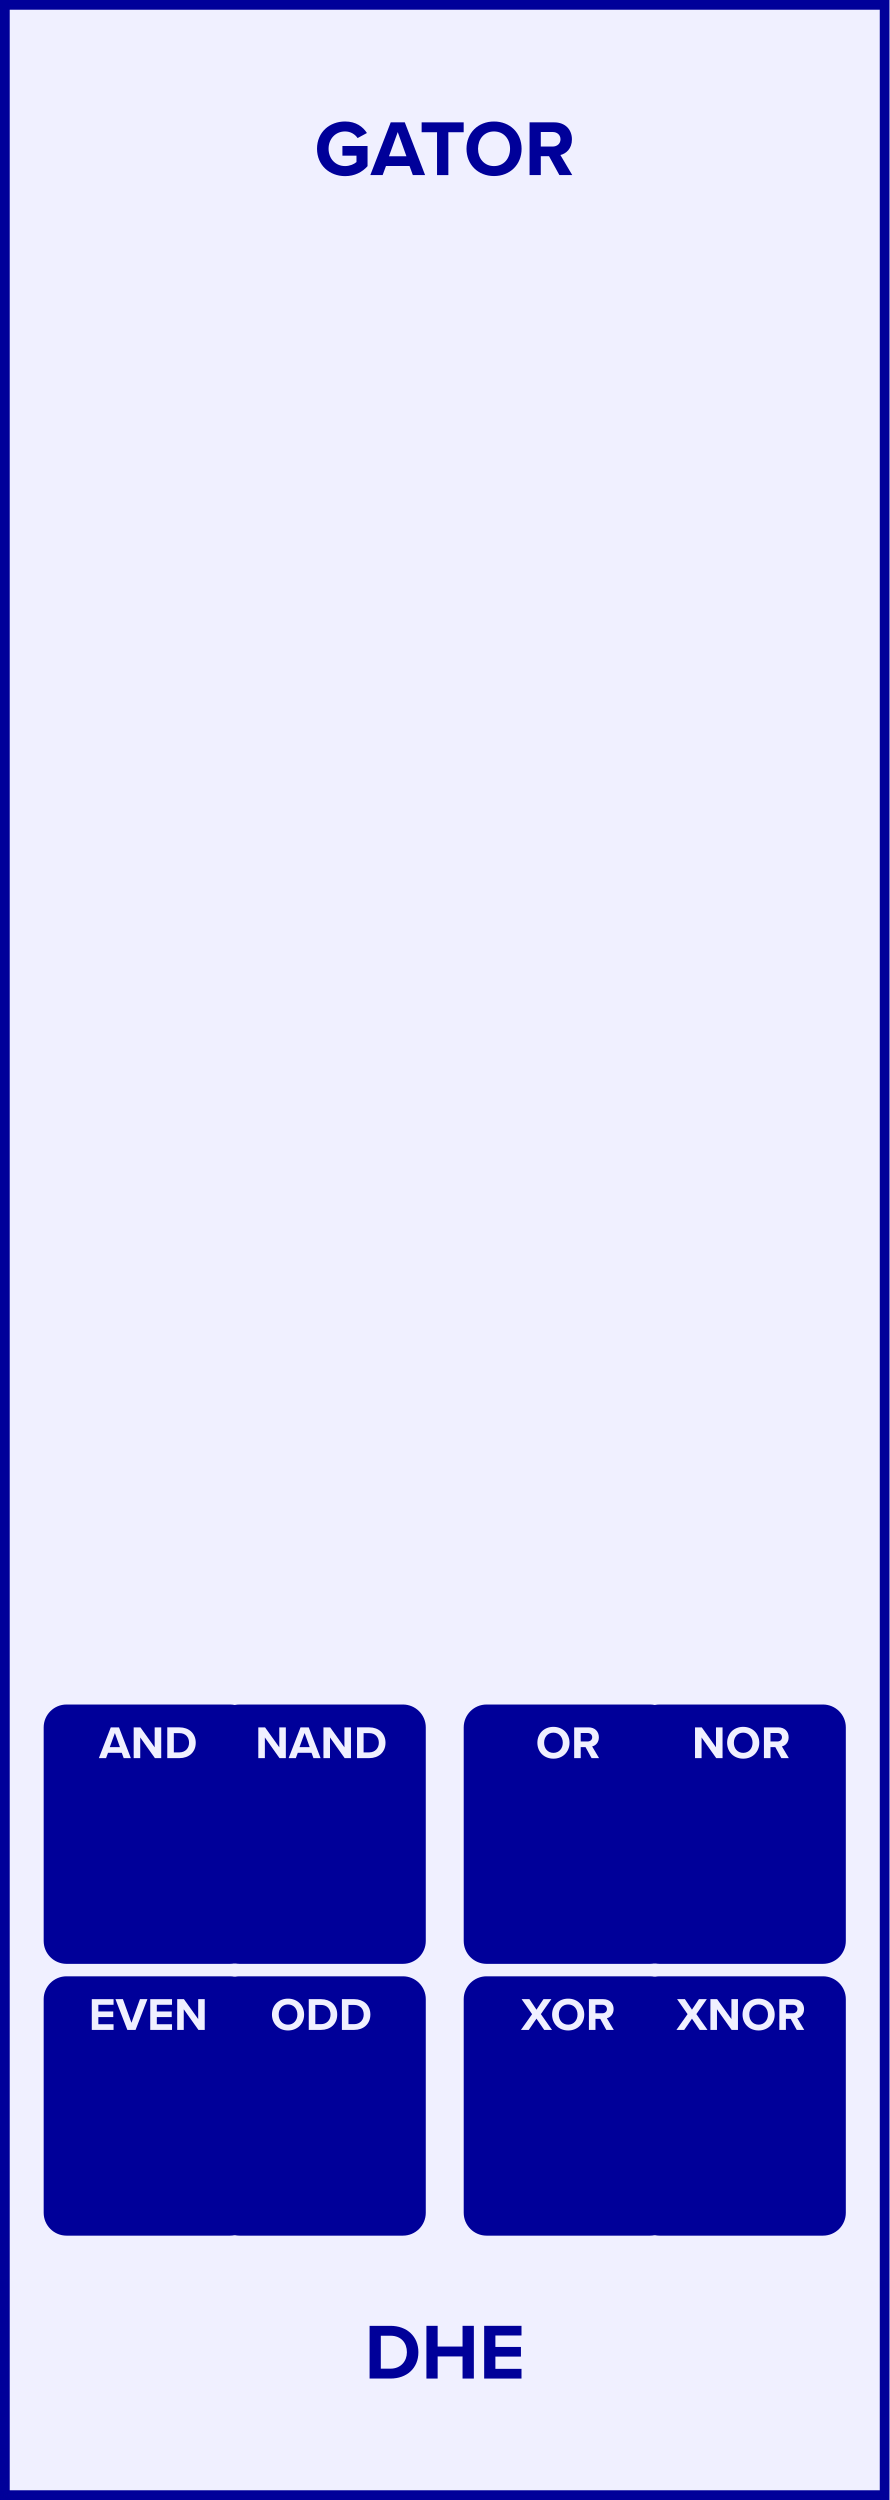
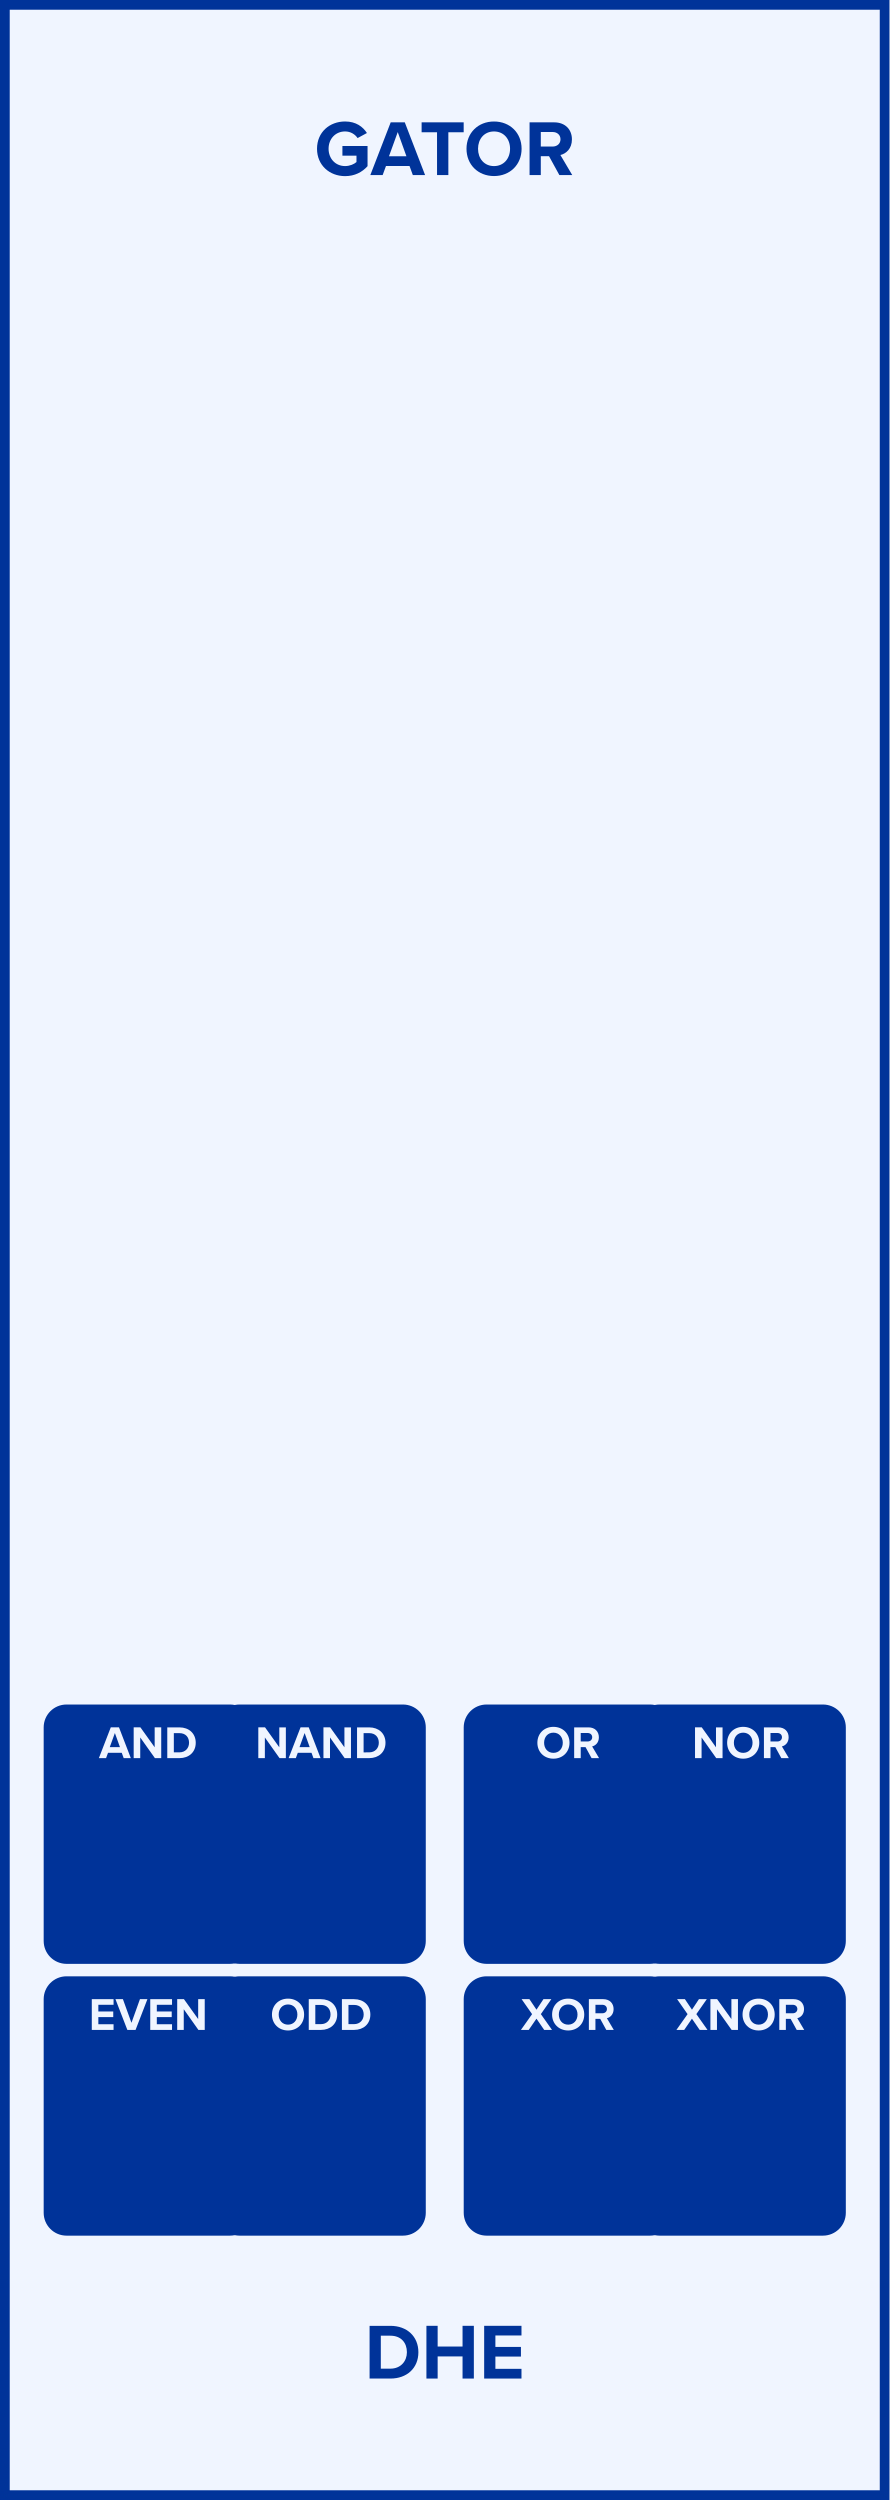
- <svg xmlns="http://www.w3.org/2000/svg" version="1.1" width="45.72mm" height="128.5mm" viewBox="0 0 45.72 128.5">
+ <svg xmlns="http://www.w3.org/2000/svg" version="1.1" viewBox="0 0 45.72 128.5" height="128.5mm" width="45.72mm">
  <defs />
  <g>
-     <rect x="0.25" y="0.25" width="45.22" height="128" fill="#f0f0ff" stroke="#000099" stroke-width="0.5" rx="0.000" ry="0.000" />
-     <g transform="translate(22.86,9)">
-       <g style="font-weight:bold;font-size:4.064px;font-family:'Proxima Nova';dominant-baseline:alphabetic;text-anchor:middle;fill:#000099">
-         <path d="m -6.565,-1.353 c 0,0.853 0.65,1.406 1.443,1.406 0.492,0 0.878,-0.203 1.154,-0.512 V -1.496 h -1.292 v 0.496 h 0.723 v 0.329 c -0.118,0.106 -0.337,0.207 -0.585,0.207 -0.492,0 -0.849,-0.378 -0.849,-0.89 0,-0.512 0.358,-0.89 0.849,-0.89 0.284,0 0.516,0.15 0.642,0.341 l 0.48,-0.26 c -0.207,-0.321 -0.561,-0.593 -1.122,-0.593 -0.792,0 -1.443,0.545 -1.443,1.402 z" style="font-weight:bold;font-size:4.064px;font-family:'Proxima Nova';dominant-baseline:alphabetic;text-anchor:middle;fill:#000099" />
-         <path d="m -1.64,0 h 0.63 l -1.044,-2.711 h -0.723 L -3.826,0 h 0.634 l 0.171,-0.467 h 1.211 z m -0.776,-2.211 0.447,1.244 h -0.898 z" style="font-weight:bold;font-size:4.064px;font-family:'Proxima Nova';dominant-baseline:alphabetic;text-anchor:middle;fill:#000099" />
-         <path d="m -0.396,0 h 0.581 v -2.203 h 0.788 v -0.508 H -1.188 v 0.508 h 0.792 z" style="font-weight:bold;font-size:4.064px;font-family:'Proxima Nova';dominant-baseline:alphabetic;text-anchor:middle;fill:#000099" />
-         <path d="m 1.118,-1.353 c 0,0.817 0.597,1.402 1.414,1.402 0.821,0 1.418,-0.585 1.418,-1.402 0,-0.817 -0.597,-1.402 -1.418,-1.402 -0.817,0 -1.414,0.585 -1.414,1.402 z m 2.239,0 c 0,0.504 -0.325,0.89 -0.825,0.89 -0.5,0 -0.821,-0.386 -0.821,-0.89 0,-0.508 0.321,-0.89 0.821,-0.89 0.5,0 0.825,0.382 0.825,0.89 z" style="font-weight:bold;font-size:4.064px;font-family:'Proxima Nova';dominant-baseline:alphabetic;text-anchor:middle;fill:#000099" />
-         <path d="m 5.892,0 h 0.662 l -0.61,-1.032 c 0.293,-0.069 0.593,-0.325 0.593,-0.805 0,-0.504 -0.345,-0.874 -0.91,-0.874 H 4.36 V 0 h 0.577 v -0.971 h 0.423 z m 0.057,-1.841 c 0,0.228 -0.175,0.374 -0.406,0.374 H 4.937 v -0.748 h 0.606 c 0.232,0 0.406,0.146 0.406,0.374 z" style="font-weight:bold;font-size:4.064px;font-family:'Proxima Nova';dominant-baseline:alphabetic;text-anchor:middle;fill:#000099" />
-       </g>
+     <rect x="0.25" y="0.25" width="45.22" height="128" fill="#f0f5ff" stroke="#003399" stroke-width="0.5" />
+     <g style="font-weight:bold;font-size:4.064px;font-family:'Proxima Nova';dominant-baseline:alphabetic;text-anchor:middle;fill:#003399">
+       <path d="m 16.295,7.647 c 0,0.853 0.65,1.406 1.443,1.406 0.492,0 0.878,-0.203 1.154,-0.512 v -1.036 h -1.292 v 0.496 h 0.723 V 8.329 c -0.118,0.106 -0.337,0.207 -0.585,0.207 -0.492,0 -0.849,-0.378 -0.849,-0.89 0,-0.512 0.358,-0.89 0.849,-0.89 0.284,0 0.516,0.15 0.642,0.341 l 0.48,-0.26 c -0.207,-0.321 -0.561,-0.593 -1.122,-0.593 -0.792,0 -1.443,0.545 -1.443,1.402 z" style="font-weight:bold;font-size:4.064px;font-family:'Proxima Nova';dominant-baseline:alphabetic;text-anchor:middle;fill:#003399" />
+       <path d="m 21.22,9 h 0.63 L 20.806,6.289 H 20.082 L 19.034,9 h 0.634 l 0.171,-0.467 h 1.211 z m -0.776,-2.211 0.447,1.244 h -0.898 z" style="font-weight:bold;font-size:4.064px;font-family:'Proxima Nova';dominant-baseline:alphabetic;text-anchor:middle;fill:#003399" />
+       <path d="m 22.464,9 h 0.581 V 6.797 h 0.788 v -0.508 h -2.162 v 0.508 h 0.792 z" style="font-weight:bold;font-size:4.064px;font-family:'Proxima Nova';dominant-baseline:alphabetic;text-anchor:middle;fill:#003399" />
+       <path d="m 23.978,7.647 c 0,0.817 0.597,1.402 1.414,1.402 0.821,0 1.418,-0.585 1.418,-1.402 0,-0.817 -0.597,-1.402 -1.418,-1.402 -0.817,0 -1.414,0.585 -1.414,1.402 z m 2.239,0 c 0,0.504 -0.325,0.89 -0.825,0.89 -0.5,0 -0.821,-0.386 -0.821,-0.89 0,-0.508 0.321,-0.89 0.821,-0.89 0.5,0 0.825,0.382 0.825,0.89 z" style="font-weight:bold;font-size:4.064px;font-family:'Proxima Nova';dominant-baseline:alphabetic;text-anchor:middle;fill:#003399" />
+       <path d="m 28.752,9 h 0.662 l -0.61,-1.032 c 0.293,-0.069 0.593,-0.325 0.593,-0.805 0,-0.504 -0.345,-0.874 -0.91,-0.874 H 27.22 V 9 h 0.577 V 8.029 h 0.423 z m 0.057,-1.841 c 0,0.228 -0.175,0.374 -0.406,0.374 h -0.606 V 6.785 h 0.606 c 0.232,0 0.406,0.146 0.406,0.374 z" style="font-weight:bold;font-size:4.064px;font-family:'Proxima Nova';dominant-baseline:alphabetic;text-anchor:middle;fill:#003399" />
    </g>
-     <g transform="translate(22.86,119.5)">
-       <g style="font-weight:bold;font-size:4.064px;font-family:'Proxima Nova';dominant-baseline:hanging;text-anchor:middle;fill:#000099">
-         <path d="m -3.863,2.758 h 1.069 c 0.849,0 1.439,-0.536 1.439,-1.353 0,-0.817 -0.589,-1.357 -1.439,-1.357 H -3.863 Z M -3.286,2.25 V 0.556 h 0.492 c 0.557,0 0.849,0.37 0.849,0.849 0,0.459 -0.313,0.845 -0.849,0.845 z" style="font-weight:bold;font-size:4.064px;font-family:'Proxima Nova';dominant-baseline:hanging;text-anchor:middle;fill:#000099" />
-         <path d="M 0.915,2.758 H 1.496 V 0.048 H 0.915 V 1.113 H -0.365 V 0.048 H -0.942 V 2.758 h 0.577 V 1.621 h 1.28 z" style="font-weight:bold;font-size:4.064px;font-family:'Proxima Nova';dominant-baseline:hanging;text-anchor:middle;fill:#000099" />
-         <path d="M 2.026,2.758 H 3.945 V 2.259 H 2.603 V 1.629 H 3.916 V 1.133 H 2.603 V 0.544 H 3.945 V 0.048 H 2.026 Z" style="font-weight:bold;font-size:4.064px;font-family:'Proxima Nova';dominant-baseline:hanging;text-anchor:middle;fill:#000099" />
-       </g>
+     <g style="font-weight:bold;font-size:4.064px;font-family:'Proxima Nova';dominant-baseline:hanging;text-anchor:middle;fill:#003399">
+       <path d="m 18.997,122.258 h 1.069 c 0.849,0 1.439,-0.536 1.439,-1.353 0,-0.817 -0.589,-1.357 -1.439,-1.357 h -1.069 z m 0.577,-0.508 v -1.695 h 0.492 c 0.557,0 0.849,0.37 0.849,0.849 0,0.459 -0.313,0.845 -0.849,0.845 z" style="font-weight:bold;font-size:4.064px;font-family:'Proxima Nova';dominant-baseline:hanging;text-anchor:middle;fill:#003399" />
+       <path d="m 23.775,122.258 h 0.581 v -2.711 h -0.581 v 1.065 h -1.28 v -1.065 h -0.577 v 2.711 h 0.577 v -1.138 h 1.28 z" style="font-weight:bold;font-size:4.064px;font-family:'Proxima Nova';dominant-baseline:hanging;text-anchor:middle;fill:#003399" />
+       <path d="m 24.886,122.258 h 1.918 v -0.5 h -1.341 v -0.63 h 1.313 v -0.496 h -1.313 v -0.589 h 1.341 v -0.496 h -1.918 z" style="font-weight:bold;font-size:4.064px;font-family:'Proxima Nova';dominant-baseline:hanging;text-anchor:middle;fill:#003399" />
    </g>
-     <g transform="translate(7.62,12.58)">
-       <g style="font-weight:bold;font-size:2.371px;font-family:'Proxima Nova';dominant-baseline:alphabetic;text-anchor:middle;fill:#000099" />
+     <rect x="2.42" y="87.787" width="10.4" height="12.98" rx="1" ry="1" fill="#003399" stroke="#003399" stroke-width="0.35" />
+     <g style="font-weight:bold;font-size:2.371px;font-family:'Proxima Nova';dominant-baseline:alphabetic;text-anchor:middle;fill:#f0f5ff">
+       <path d="M 6.358,90.368 H 6.725 L 6.116,88.786 H 5.694 L 5.082,90.368 h 0.37 l 0.1,-0.273 H 6.258 Z M 5.905,89.078 6.166,89.803 H 5.642 Z" style="font-weight:bold;font-size:2.371px;font-family:'Proxima Nova';dominant-baseline:alphabetic;text-anchor:middle;fill:#f0f5ff" />
+       <path d="M 7.962,90.368 H 8.287 V 88.786 H 7.95 v 1.024 L 7.217,88.786 H 6.871 V 90.368 h 0.337 v -1.062 z" style="font-weight:bold;font-size:2.371px;font-family:'Proxima Nova';dominant-baseline:alphabetic;text-anchor:middle;fill:#f0f5ff" />
+       <path d="M 8.598,90.368 H 9.222 c 0.495,0 0.839,-0.313 0.839,-0.789 0,-0.477 -0.344,-0.792 -0.839,-0.792 H 8.598 Z M 8.935,90.071 V 89.083 H 9.222 c 0.325,0 0.495,0.216 0.495,0.495 0,0.268 -0.183,0.493 -0.495,0.493 z" style="font-weight:bold;font-size:2.371px;font-family:'Proxima Nova';dominant-baseline:alphabetic;text-anchor:middle;fill:#f0f5ff" />
    </g>
-     <g transform="translate(38.1,12.58)">
-       <g style="font-weight:bold;font-size:2.371px;font-family:'Proxima Nova';dominant-baseline:alphabetic;text-anchor:middle;fill:#000099" />
+     <rect x="11.31" y="87.787" width="10.4" height="12.98" rx="1" ry="1" fill="#003399" stroke="#003399" stroke-width="0.35" />
+     <g style="font-weight:bold;font-size:2.371px;font-family:'Proxima Nova';dominant-baseline:alphabetic;text-anchor:middle;fill:#f0f5ff">
+       <path d="m 14.368,90.368 h 0.325 v -1.581 h -0.337 v 1.024 L 13.623,88.786 H 13.277 V 90.368 h 0.337 v -1.062 z" style="font-weight:bold;font-size:2.371px;font-family:'Proxima Nova';dominant-baseline:alphabetic;text-anchor:middle;fill:#f0f5ff" />
+       <path d="m 16.111,90.368 h 0.367 L 15.87,88.786 H 15.448 L 14.836,90.368 h 0.37 l 0.1,-0.273 h 0.706 z m -0.453,-1.29 0.261,0.725 h -0.524 z" style="font-weight:bold;font-size:2.371px;font-family:'Proxima Nova';dominant-baseline:alphabetic;text-anchor:middle;fill:#f0f5ff" />
+       <path d="m 17.715,90.368 h 0.325 v -1.581 h -0.337 v 1.024 L 16.971,88.786 H 16.625 V 90.368 h 0.337 v -1.062 z" style="font-weight:bold;font-size:2.371px;font-family:'Proxima Nova';dominant-baseline:alphabetic;text-anchor:middle;fill:#f0f5ff" />
+       <path d="m 18.352,90.368 h 0.623 c 0.495,0 0.839,-0.313 0.839,-0.789 0,-0.477 -0.344,-0.792 -0.839,-0.792 H 18.352 Z m 0.337,-0.296 v -0.989 h 0.287 c 0.325,0 0.495,0.216 0.495,0.495 0,0.268 -0.183,0.493 -0.495,0.493 z" style="font-weight:bold;font-size:2.371px;font-family:'Proxima Nova';dominant-baseline:alphabetic;text-anchor:middle;fill:#f0f5ff" />
    </g>
-     <g transform="translate(7.62,21.47)">
-       <g style="font-weight:bold;font-size:2.371px;font-family:'Proxima Nova';dominant-baseline:alphabetic;text-anchor:middle;fill:#000099" />
+     <rect x="24.01" y="87.787" width="10.4" height="12.98" rx="1" ry="1" fill="#003399" stroke="#003399" stroke-width="0.35" />
+     <g style="font-weight:bold;font-size:2.371px;font-family:'Proxima Nova';dominant-baseline:alphabetic;text-anchor:middle;fill:#f0f5ff">
+       <path d="m 27.621,89.578 c 0,0.477 0.348,0.818 0.825,0.818 0.479,0 0.827,-0.341 0.827,-0.818 0,-0.477 -0.348,-0.818 -0.827,-0.818 -0.477,0 -0.825,0.341 -0.825,0.818 z m 1.306,0 c 0,0.294 -0.19,0.519 -0.481,0.519 -0.292,0 -0.479,-0.225 -0.479,-0.519 0,-0.296 0.187,-0.519 0.479,-0.519 0.292,0 0.481,0.223 0.481,0.519 z" style="font-weight:bold;font-size:2.371px;font-family:'Proxima Nova';dominant-baseline:alphabetic;text-anchor:middle;fill:#f0f5ff" />
+       <path d="m 30.406,90.368 h 0.386 l -0.356,-0.602 c 0.171,-0.04 0.346,-0.19 0.346,-0.469 0,-0.294 -0.202,-0.51 -0.531,-0.51 H 29.512 V 90.368 h 0.337 v -0.567 h 0.247 z m 0.033,-1.074 c 0,0.133 -0.102,0.218 -0.237,0.218 h -0.353 v -0.436 h 0.353 c 0.135,0 0.237,0.085 0.237,0.218 z" style="font-weight:bold;font-size:2.371px;font-family:'Proxima Nova';dominant-baseline:alphabetic;text-anchor:middle;fill:#f0f5ff" />
    </g>
-     <g transform="translate(38.1,21.47)">
-       <g style="font-weight:bold;font-size:2.371px;font-family:'Proxima Nova';dominant-baseline:alphabetic;text-anchor:middle;fill:#000099" />
+     <rect x="32.9" y="87.787" width="10.4" height="12.98" rx="1" ry="1" fill="#003399" stroke="#003399" stroke-width="0.35" />
+     <g style="font-weight:bold;font-size:2.371px;font-family:'Proxima Nova';dominant-baseline:alphabetic;text-anchor:middle;fill:#f0f5ff">
+       <path d="m 36.814,90.368 h 0.325 v -1.581 h -0.337 v 1.024 L 36.07,88.786 H 35.724 V 90.368 h 0.337 v -1.062 z" style="font-weight:bold;font-size:2.371px;font-family:'Proxima Nova';dominant-baseline:alphabetic;text-anchor:middle;fill:#f0f5ff" />
+       <path d="m 37.375,89.578 c 0,0.477 0.348,0.818 0.825,0.818 0.479,0 0.827,-0.341 0.827,-0.818 0,-0.477 -0.348,-0.818 -0.827,-0.818 -0.477,0 -0.825,0.341 -0.825,0.818 z m 1.306,0 c 0,0.294 -0.19,0.519 -0.481,0.519 -0.292,0 -0.479,-0.225 -0.479,-0.519 0,-0.296 0.187,-0.519 0.479,-0.519 0.292,0 0.481,0.223 0.481,0.519 z" style="font-weight:bold;font-size:2.371px;font-family:'Proxima Nova';dominant-baseline:alphabetic;text-anchor:middle;fill:#f0f5ff" />
+       <path d="m 40.16,90.368 h 0.386 l -0.356,-0.602 c 0.171,-0.04 0.346,-0.19 0.346,-0.469 0,-0.294 -0.202,-0.51 -0.531,-0.51 H 39.266 V 90.368 h 0.337 v -0.567 h 0.247 z m 0.033,-1.074 c 0,0.133 -0.102,0.218 -0.237,0.218 h -0.353 v -0.436 h 0.353 c 0.135,0 0.237,0.085 0.237,0.218 z" style="font-weight:bold;font-size:2.371px;font-family:'Proxima Nova';dominant-baseline:alphabetic;text-anchor:middle;fill:#f0f5ff" />
    </g>
-     <g transform="translate(7.62,30.36)">
-       <g style="font-weight:bold;font-size:2.371px;font-family:'Proxima Nova';dominant-baseline:alphabetic;text-anchor:middle;fill:#000099" />
+     <rect x="2.42" y="101.757" width="10.4" height="12.98" rx="1" ry="1" fill="#003399" stroke="#003399" stroke-width="0.35" />
+     <g style="font-weight:bold;font-size:2.371px;font-family:'Proxima Nova';dominant-baseline:alphabetic;text-anchor:middle;fill:#f0f5ff">
+       <path d="m 4.718,104.338 h 1.119 v -0.292 h -0.782 v -0.367 h 0.766 v -0.289 H 5.055 v -0.344 h 0.782 v -0.289 H 4.718 Z" style="font-weight:bold;font-size:2.371px;font-family:'Proxima Nova';dominant-baseline:alphabetic;text-anchor:middle;fill:#f0f5ff" />
+       <path d="m 6.546,104.338 h 0.422 l 0.609,-1.581 h -0.384 l -0.436,1.216 -0.439,-1.216 h -0.384 z" style="font-weight:bold;font-size:2.371px;font-family:'Proxima Nova';dominant-baseline:alphabetic;text-anchor:middle;fill:#f0f5ff" />
+       <path d="m 7.723,104.338 h 1.119 v -0.292 H 8.06 v -0.367 h 0.766 v -0.289 H 8.06 v -0.344 h 0.782 v -0.289 H 7.723 Z" style="font-weight:bold;font-size:2.371px;font-family:'Proxima Nova';dominant-baseline:alphabetic;text-anchor:middle;fill:#f0f5ff" />
+       <path d="m 10.198,104.338 h 0.325 v -1.581 h -0.337 v 1.024 L 9.454,102.756 H 9.108 v 1.581 h 0.337 v -1.062 z" style="font-weight:bold;font-size:2.371px;font-family:'Proxima Nova';dominant-baseline:alphabetic;text-anchor:middle;fill:#f0f5ff" />
    </g>
-     <g transform="translate(38.1,30.36)">
-       <g style="font-weight:bold;font-size:2.371px;font-family:'Proxima Nova';dominant-baseline:alphabetic;text-anchor:middle;fill:#000099" />
+     <rect x="11.31" y="101.757" width="10.4" height="12.98" rx="1" ry="1" fill="#003399" stroke="#003399" stroke-width="0.35" />
+     <g style="font-weight:bold;font-size:2.371px;font-family:'Proxima Nova';dominant-baseline:alphabetic;text-anchor:middle;fill:#f0f5ff">
+       <path d="m 13.979,103.548 c 0,0.476 0.348,0.818 0.825,0.818 0.479,0 0.827,-0.341 0.827,-0.818 0,-0.476 -0.348,-0.818 -0.827,-0.818 -0.477,0 -0.825,0.341 -0.825,0.818 z m 1.306,0 c 0,0.294 -0.19,0.519 -0.481,0.519 -0.292,0 -0.479,-0.225 -0.479,-0.519 0,-0.296 0.187,-0.519 0.479,-0.519 0.292,0 0.481,0.223 0.481,0.519 z" style="font-weight:bold;font-size:2.371px;font-family:'Proxima Nova';dominant-baseline:alphabetic;text-anchor:middle;fill:#f0f5ff" />
+       <path d="m 15.87,104.338 h 0.623 c 0.495,0 0.839,-0.313 0.839,-0.789 0,-0.476 -0.344,-0.792 -0.839,-0.792 h -0.623 z m 0.337,-0.296 v -0.989 h 0.287 c 0.325,0 0.495,0.216 0.495,0.495 0,0.268 -0.183,0.493 -0.495,0.493 z" style="font-weight:bold;font-size:2.371px;font-family:'Proxima Nova';dominant-baseline:alphabetic;text-anchor:middle;fill:#f0f5ff" />
+       <path d="m 17.574,104.338 h 0.623 c 0.495,0 0.839,-0.313 0.839,-0.789 0,-0.476 -0.344,-0.792 -0.839,-0.792 h -0.623 z m 0.337,-0.296 v -0.989 h 0.287 c 0.325,0 0.495,0.216 0.495,0.495 0,0.268 -0.183,0.493 -0.495,0.493 z" style="font-weight:bold;font-size:2.371px;font-family:'Proxima Nova';dominant-baseline:alphabetic;text-anchor:middle;fill:#f0f5ff" />
    </g>
-     <g transform="translate(7.62,39.25)">
-       <g style="font-weight:bold;font-size:2.371px;font-family:'Proxima Nova';dominant-baseline:alphabetic;text-anchor:middle;fill:#000099" />
+     <rect x="24.01" y="101.757" width="10.4" height="12.98" rx="1" ry="1" fill="#003399" stroke="#003399" stroke-width="0.35" />
+     <g style="font-weight:bold;font-size:2.371px;font-family:'Proxima Nova';dominant-baseline:alphabetic;text-anchor:middle;fill:#f0f5ff">
+       <path d="m 27.971,104.338 h 0.403 l -0.574,-0.813 0.538,-0.768 h -0.405 l -0.358,0.541 -0.363,-0.541 h -0.401 l 0.538,0.77 -0.574,0.811 h 0.401 l 0.398,-0.578 z" style="font-weight:bold;font-size:2.371px;font-family:'Proxima Nova';dominant-baseline:alphabetic;text-anchor:middle;fill:#f0f5ff" />
+       <path d="m 28.378,103.548 c 0,0.476 0.348,0.818 0.825,0.818 0.479,0 0.827,-0.341 0.827,-0.818 0,-0.476 -0.348,-0.818 -0.827,-0.818 -0.477,0 -0.825,0.341 -0.825,0.818 z m 1.306,0 c 0,0.294 -0.19,0.519 -0.481,0.519 -0.292,0 -0.479,-0.225 -0.479,-0.519 0,-0.296 0.187,-0.519 0.479,-0.519 0.292,0 0.481,0.223 0.481,0.519 z" style="font-weight:bold;font-size:2.371px;font-family:'Proxima Nova';dominant-baseline:alphabetic;text-anchor:middle;fill:#f0f5ff" />
+       <path d="m 31.163,104.338 h 0.386 l -0.356,-0.602 c 0.171,-0.04 0.346,-0.19 0.346,-0.469 0,-0.294 -0.202,-0.51 -0.531,-0.51 h -0.74 v 1.581 h 0.337 v -0.567 h 0.247 z m 0.033,-1.074 c 0,0.133 -0.102,0.218 -0.237,0.218 h -0.353 v -0.436 h 0.353 c 0.135,0 0.237,0.085 0.237,0.218 z" style="font-weight:bold;font-size:2.371px;font-family:'Proxima Nova';dominant-baseline:alphabetic;text-anchor:middle;fill:#f0f5ff" />
    </g>
-     <g transform="translate(38.1,39.25)">
-       <g style="font-weight:bold;font-size:2.371px;font-family:'Proxima Nova';dominant-baseline:alphabetic;text-anchor:middle;fill:#000099" />
-     </g>
-     <g transform="translate(7.62,48.14)">
-       <g style="font-weight:bold;font-size:2.371px;font-family:'Proxima Nova';dominant-baseline:alphabetic;text-anchor:middle;fill:#000099" />
-     </g>
-     <g transform="translate(38.1,48.14)">
-       <g style="font-weight:bold;font-size:2.371px;font-family:'Proxima Nova';dominant-baseline:alphabetic;text-anchor:middle;fill:#000099" />
-     </g>
-     <g transform="translate(7.62,57.03)">
-       <g style="font-weight:bold;font-size:2.371px;font-family:'Proxima Nova';dominant-baseline:alphabetic;text-anchor:middle;fill:#000099" />
-     </g>
-     <g transform="translate(38.1,57.03)">
-       <g style="font-weight:bold;font-size:2.371px;font-family:'Proxima Nova';dominant-baseline:alphabetic;text-anchor:middle;fill:#000099" />
-     </g>
-     <g transform="translate(7.62,65.92)">
-       <g style="font-weight:bold;font-size:2.371px;font-family:'Proxima Nova';dominant-baseline:alphabetic;text-anchor:middle;fill:#000099" />
-     </g>
-     <g transform="translate(38.1,65.92)">
-       <g style="font-weight:bold;font-size:2.371px;font-family:'Proxima Nova';dominant-baseline:alphabetic;text-anchor:middle;fill:#000099" />
-     </g>
-     <g transform="translate(7.62,74.81)">
-       <g style="font-weight:bold;font-size:2.371px;font-family:'Proxima Nova';dominant-baseline:alphabetic;text-anchor:middle;fill:#000099" />
-     </g>
-     <g transform="translate(38.1,74.81)">
-       <g style="font-weight:bold;font-size:2.371px;font-family:'Proxima Nova';dominant-baseline:alphabetic;text-anchor:middle;fill:#000099" />
-     </g>
-     <rect x="2.42" y="87.787" width="10.4" height="12.98" fill="#000099" stroke="#000099" stroke-width="0.35" rx="1" ry="1" />
-     <g transform="translate(7.62,90.368)">
-       <g style="font-weight:bold;font-size:2.371px;font-family:'Proxima Nova';dominant-baseline:alphabetic;text-anchor:middle;fill:#f0f0ff">
-         <path d="m -1.262,0 h 0.368 L -1.504,-1.581 h -0.422 L -2.538,0 h 0.37 l 0.1,-0.273 h 0.707 z m -0.453,-1.29 0.261,0.726 h -0.524 z" style="font-weight:bold;font-size:2.371px;font-family:'Proxima Nova';dominant-baseline:alphabetic;text-anchor:middle;fill:#f0f0ff" />
-         <path d="m 0.342,0 h 0.325 v -1.581 h -0.337 v 1.024 L -0.403,-1.581 H -0.749 V 0 h 0.337 v -1.062 z" style="font-weight:bold;font-size:2.371px;font-family:'Proxima Nova';dominant-baseline:alphabetic;text-anchor:middle;fill:#f0f0ff" />
-         <path d="M 0.978,0 H 1.602 c 0.496,0 0.839,-0.313 0.839,-0.79 0,-0.477 -0.344,-0.792 -0.839,-0.792 H 0.978 Z M 1.315,-0.296 V -1.285 h 0.287 c 0.325,0 0.496,0.216 0.496,0.496 0,0.268 -0.183,0.493 -0.496,0.493 z" style="font-weight:bold;font-size:2.371px;font-family:'Proxima Nova';dominant-baseline:alphabetic;text-anchor:middle;fill:#f0f0ff" />
-       </g>
-     </g>
-     <rect x="11.31" y="87.787" width="10.4" height="12.98" fill="#000099" stroke="#000099" stroke-width="0.35" rx="1" ry="1" />
-     <g transform="translate(16.51,90.368)">
-       <g style="font-weight:bold;font-size:2.371px;font-family:'Proxima Nova';dominant-baseline:alphabetic;text-anchor:middle;fill:#f0f0ff">
-         <path d="m -2.143,0 h 0.325 v -1.581 h -0.337 v 1.024 L -2.887,-1.581 h -0.346 V 0 h 0.337 v -1.062 z" style="font-weight:bold;font-size:2.371px;font-family:'Proxima Nova';dominant-baseline:alphabetic;text-anchor:middle;fill:#f0f0ff" />
-         <path d="m -0.399,0 h 0.368 L -0.641,-1.581 H -1.063 L -1.674,0 h 0.37 l 0.1,-0.273 h 0.707 z m -0.453,-1.29 0.261,0.726 H -1.115 Z" style="font-weight:bold;font-size:2.371px;font-family:'Proxima Nova';dominant-baseline:alphabetic;text-anchor:middle;fill:#f0f0ff" />
-         <path d="m 1.205,0 h 0.325 v -1.581 h -0.337 v 1.024 L 0.461,-1.581 H 0.115 V 0 h 0.337 v -1.062 z" style="font-weight:bold;font-size:2.371px;font-family:'Proxima Nova';dominant-baseline:alphabetic;text-anchor:middle;fill:#f0f0ff" />
-         <path d="m 1.842,0 h 0.624 c 0.496,0 0.839,-0.313 0.839,-0.79 0,-0.477 -0.344,-0.792 -0.839,-0.792 h -0.624 z m 0.337,-0.296 V -1.285 h 0.287 c 0.325,0 0.496,0.216 0.496,0.496 0,0.268 -0.183,0.493 -0.496,0.493 z" style="font-weight:bold;font-size:2.371px;font-family:'Proxima Nova';dominant-baseline:alphabetic;text-anchor:middle;fill:#f0f0ff" />
-       </g>
-     </g>
-     <rect x="24.01" y="87.787" width="10.4" height="12.98" fill="#000099" stroke="#000099" stroke-width="0.35" rx="1" ry="1" />
-     <g transform="translate(29.21,90.368)">
-       <g style="font-weight:bold;font-size:2.371px;font-family:'Proxima Nova';dominant-baseline:alphabetic;text-anchor:middle;fill:#f0f0ff">
-         <path d="m -1.589,-0.79 c 0,0.477 0.349,0.818 0.825,0.818 0.479,0 0.827,-0.341 0.827,-0.818 0,-0.477 -0.349,-0.818 -0.827,-0.818 -0.477,0 -0.825,0.341 -0.825,0.818 z m 1.306,0 c 0,0.294 -0.19,0.519 -0.481,0.519 -0.292,0 -0.479,-0.225 -0.479,-0.519 0,-0.296 0.187,-0.519 0.479,-0.519 0.292,0 0.481,0.223 0.481,0.519 z" style="font-weight:bold;font-size:2.371px;font-family:'Proxima Nova';dominant-baseline:alphabetic;text-anchor:middle;fill:#f0f0ff" />
-         <path d="m 1.196,0 h 0.386 l -0.356,-0.602 c 0.171,-0.04 0.346,-0.19 0.346,-0.469 0,-0.294 -0.202,-0.51 -0.531,-0.51 H 0.302 V 0 h 0.337 v -0.567 h 0.247 z m 0.033,-1.074 c 0,0.133 -0.102,0.218 -0.237,0.218 H 0.639 V -1.292 h 0.353 c 0.135,0 0.237,0.085 0.237,0.218 z" style="font-weight:bold;font-size:2.371px;font-family:'Proxima Nova';dominant-baseline:alphabetic;text-anchor:middle;fill:#f0f0ff" />
-       </g>
-     </g>
-     <rect x="32.9" y="87.787" width="10.4" height="12.98" fill="#000099" stroke="#000099" stroke-width="0.35" rx="1" ry="1" />
-     <g transform="translate(38.1,90.368)">
-       <g style="font-weight:bold;font-size:2.371px;font-family:'Proxima Nova';dominant-baseline:alphabetic;text-anchor:middle;fill:#f0f0ff">
-         <path d="m -1.286,0 h 0.325 v -1.581 h -0.337 v 1.024 L -2.03,-1.581 h -0.346 V 0 h 0.337 v -1.062 z" style="font-weight:bold;font-size:2.371px;font-family:'Proxima Nova';dominant-baseline:alphabetic;text-anchor:middle;fill:#f0f0ff" />
-         <path d="m -0.725,-0.79 c 0,0.477 0.349,0.818 0.825,0.818 0.479,0 0.827,-0.341 0.827,-0.818 0,-0.477 -0.349,-0.818 -0.827,-0.818 -0.477,0 -0.825,0.341 -0.825,0.818 z m 1.306,0 c 0,0.294 -0.19,0.519 -0.481,0.519 -0.292,0 -0.479,-0.225 -0.479,-0.519 0,-0.296 0.187,-0.519 0.479,-0.519 0.292,0 0.481,0.223 0.481,0.519 z" style="font-weight:bold;font-size:2.371px;font-family:'Proxima Nova';dominant-baseline:alphabetic;text-anchor:middle;fill:#f0f0ff" />
-         <path d="m 2.06,0 h 0.386 l -0.356,-0.602 c 0.171,-0.04 0.346,-0.19 0.346,-0.469 0,-0.294 -0.202,-0.51 -0.531,-0.51 H 1.166 V 0 h 0.337 v -0.567 h 0.247 z m 0.033,-1.074 c 0,0.133 -0.102,0.218 -0.237,0.218 H 1.503 V -1.292 h 0.353 c 0.135,0 0.237,0.085 0.237,0.218 z" style="font-weight:bold;font-size:2.371px;font-family:'Proxima Nova';dominant-baseline:alphabetic;text-anchor:middle;fill:#f0f0ff" />
-       </g>
-     </g>
-     <rect x="2.42" y="101.757" width="10.4" height="12.98" fill="#000099" stroke="#000099" stroke-width="0.35" rx="1" ry="1" />
-     <g transform="translate(7.62,104.338)">
-       <g style="font-weight:bold;font-size:2.371px;font-family:'Proxima Nova';dominant-baseline:alphabetic;text-anchor:middle;fill:#f0f0ff">
-         <path d="m -2.902,0 h 1.119 v -0.292 h -0.782 v -0.368 h 0.766 v -0.289 h -0.766 V -1.292 h 0.782 v -0.289 h -1.119 z" style="font-weight:bold;font-size:2.371px;font-family:'Proxima Nova';dominant-baseline:alphabetic;text-anchor:middle;fill:#f0f0ff" />
-         <path d="m -1.074,0 h 0.422 l 0.609,-1.581 H -0.427 L -0.863,-0.365 -1.302,-1.581 h -0.384 z" style="font-weight:bold;font-size:2.371px;font-family:'Proxima Nova';dominant-baseline:alphabetic;text-anchor:middle;fill:#f0f0ff" />
-         <path d="M 0.103,0 H 1.222 V -0.292 H 0.44 v -0.368 H 1.206 V -0.948 H 0.44 V -1.292 H 1.222 V -1.581 H 0.103 Z" style="font-weight:bold;font-size:2.371px;font-family:'Proxima Nova';dominant-baseline:alphabetic;text-anchor:middle;fill:#f0f0ff" />
-         <path d="M 2.579,0 H 2.903 V -1.581 H 2.567 v 1.024 L 1.834,-1.581 H 1.488 V 0 H 1.825 v -1.062 z" style="font-weight:bold;font-size:2.371px;font-family:'Proxima Nova';dominant-baseline:alphabetic;text-anchor:middle;fill:#f0f0ff" />
-       </g>
-     </g>
-     <rect x="11.31" y="101.757" width="10.4" height="12.98" fill="#000099" stroke="#000099" stroke-width="0.35" rx="1" ry="1" />
-     <g transform="translate(16.51,104.338)">
-       <g style="font-weight:bold;font-size:2.371px;font-family:'Proxima Nova';dominant-baseline:alphabetic;text-anchor:middle;fill:#f0f0ff">
-         <path d="m -2.531,-0.79 c 0,0.477 0.349,0.818 0.825,0.818 0.479,0 0.827,-0.341 0.827,-0.818 0,-0.477 -0.349,-0.818 -0.827,-0.818 -0.477,0 -0.825,0.341 -0.825,0.818 z m 1.306,0 c 0,0.294 -0.19,0.519 -0.481,0.519 -0.292,0 -0.479,-0.225 -0.479,-0.519 0,-0.296 0.187,-0.519 0.479,-0.519 0.292,0 0.481,0.223 0.481,0.519 z" style="font-weight:bold;font-size:2.371px;font-family:'Proxima Nova';dominant-baseline:alphabetic;text-anchor:middle;fill:#f0f0ff" />
-         <path d="m -0.64,0 h 0.624 c 0.496,0 0.839,-0.313 0.839,-0.79 0,-0.477 -0.344,-0.792 -0.839,-0.792 h -0.624 z m 0.337,-0.296 V -1.285 h 0.287 c 0.325,0 0.496,0.216 0.496,0.496 0,0.268 -0.183,0.493 -0.496,0.493 z" style="font-weight:bold;font-size:2.371px;font-family:'Proxima Nova';dominant-baseline:alphabetic;text-anchor:middle;fill:#f0f0ff" />
-         <path d="m 1.064,0 h 0.624 c 0.496,0 0.839,-0.313 0.839,-0.79 0,-0.477 -0.344,-0.792 -0.839,-0.792 h -0.624 z m 0.337,-0.296 V -1.285 h 0.287 c 0.325,0 0.496,0.216 0.496,0.496 0,0.268 -0.183,0.493 -0.496,0.493 z" style="font-weight:bold;font-size:2.371px;font-family:'Proxima Nova';dominant-baseline:alphabetic;text-anchor:middle;fill:#f0f0ff" />
-       </g>
-     </g>
-     <rect x="24.01" y="101.757" width="10.4" height="12.98" fill="#000099" stroke="#000099" stroke-width="0.35" rx="1" ry="1" />
-     <g transform="translate(29.21,104.338)">
-       <g style="font-weight:bold;font-size:2.371px;font-family:'Proxima Nova';dominant-baseline:alphabetic;text-anchor:middle;fill:#f0f0ff">
-         <path d="m -1.239,0 h 0.403 L -1.409,-0.813 -0.871,-1.581 H -1.277 l -0.358,0.541 -0.363,-0.541 h -0.401 l 0.538,0.771 L -2.434,0 h 0.401 l 0.398,-0.579 z" style="font-weight:bold;font-size:2.371px;font-family:'Proxima Nova';dominant-baseline:alphabetic;text-anchor:middle;fill:#f0f0ff" />
-         <path d="m -0.832,-0.79 c 0,0.477 0.349,0.818 0.825,0.818 0.479,0 0.827,-0.341 0.827,-0.818 0,-0.477 -0.349,-0.818 -0.827,-0.818 -0.477,0 -0.825,0.341 -0.825,0.818 z m 1.306,0 c 0,0.294 -0.19,0.519 -0.481,0.519 -0.292,0 -0.479,-0.225 -0.479,-0.519 0,-0.296 0.187,-0.519 0.479,-0.519 0.292,0 0.481,0.223 0.481,0.519 z" style="font-weight:bold;font-size:2.371px;font-family:'Proxima Nova';dominant-baseline:alphabetic;text-anchor:middle;fill:#f0f0ff" />
-         <path d="m 1.953,0 h 0.386 l -0.356,-0.602 c 0.171,-0.04 0.346,-0.19 0.346,-0.469 0,-0.294 -0.202,-0.51 -0.531,-0.51 H 1.06 V 0 h 0.337 v -0.567 h 0.247 z m 0.033,-1.074 c 0,0.133 -0.102,0.218 -0.237,0.218 H 1.396 V -1.292 h 0.353 c 0.135,0 0.237,0.085 0.237,0.218 z" style="font-weight:bold;font-size:2.371px;font-family:'Proxima Nova';dominant-baseline:alphabetic;text-anchor:middle;fill:#f0f0ff" />
-       </g>
-     </g>
-     <rect x="32.9" y="101.757" width="10.4" height="12.98" fill="#000099" stroke="#000099" stroke-width="0.35" rx="1" ry="1" />
-     <g transform="translate(38.1,104.338)">
-       <g style="font-weight:bold;font-size:2.371px;font-family:'Proxima Nova';dominant-baseline:alphabetic;text-anchor:middle;fill:#f0f0ff">
-         <path d="m -2.137,0 h 0.403 l -0.574,-0.813 0.538,-0.768 h -0.405 l -0.358,0.541 -0.363,-0.541 h -0.401 l 0.538,0.771 L -3.332,0 h 0.401 l 0.398,-0.579 z" style="font-weight:bold;font-size:2.371px;font-family:'Proxima Nova';dominant-baseline:alphabetic;text-anchor:middle;fill:#f0f0ff" />
-         <path d="m -0.494,0 h 0.325 v -1.581 h -0.337 v 1.024 L -1.239,-1.581 H -1.585 V 0 h 0.337 v -1.062 z" style="font-weight:bold;font-size:2.371px;font-family:'Proxima Nova';dominant-baseline:alphabetic;text-anchor:middle;fill:#f0f0ff" />
-         <path d="m 0.067,-0.79 c 0,0.477 0.349,0.818 0.825,0.818 0.479,0 0.827,-0.341 0.827,-0.818 0,-0.477 -0.349,-0.818 -0.827,-0.818 -0.477,0 -0.825,0.341 -0.825,0.818 z m 1.306,0 c 0,0.294 -0.19,0.519 -0.481,0.519 -0.292,0 -0.479,-0.225 -0.479,-0.519 0,-0.296 0.187,-0.519 0.479,-0.519 0.292,0 0.481,0.223 0.481,0.519 z" style="font-weight:bold;font-size:2.371px;font-family:'Proxima Nova';dominant-baseline:alphabetic;text-anchor:middle;fill:#f0f0ff" />
-         <path d="m 2.852,0 h 0.386 l -0.356,-0.602 c 0.171,-0.04 0.346,-0.19 0.346,-0.469 0,-0.294 -0.202,-0.51 -0.531,-0.51 H 1.958 V 0 h 0.337 v -0.567 h 0.247 z m 0.033,-1.074 c 0,0.133 -0.102,0.218 -0.237,0.218 H 2.295 V -1.292 h 0.353 c 0.135,0 0.237,0.085 0.237,0.218 z" style="font-weight:bold;font-size:2.371px;font-family:'Proxima Nova';dominant-baseline:alphabetic;text-anchor:middle;fill:#f0f0ff" />
-       </g>
+     <rect x="32.9" y="101.757" width="10.4" height="12.98" rx="1" ry="1" fill="#003399" stroke="#003399" stroke-width="0.35" />
+     <g style="font-weight:bold;font-size:2.371px;font-family:'Proxima Nova';dominant-baseline:alphabetic;text-anchor:middle;fill:#f0f5ff">
+       <path d="m 35.963,104.338 h 0.403 l -0.574,-0.813 0.538,-0.768 h -0.405 l -0.358,0.541 -0.363,-0.541 h -0.401 l 0.538,0.77 -0.574,0.811 h 0.401 l 0.398,-0.578 z" style="font-weight:bold;font-size:2.371px;font-family:'Proxima Nova';dominant-baseline:alphabetic;text-anchor:middle;fill:#f0f5ff" />
+       <path d="m 37.606,104.338 h 0.325 v -1.581 h -0.337 v 1.024 l -0.733,-1.024 h -0.346 v 1.581 h 0.337 v -1.062 z" style="font-weight:bold;font-size:2.371px;font-family:'Proxima Nova';dominant-baseline:alphabetic;text-anchor:middle;fill:#f0f5ff" />
+       <path d="m 38.167,103.548 c 0,0.476 0.348,0.818 0.825,0.818 0.479,0 0.827,-0.341 0.827,-0.818 0,-0.476 -0.348,-0.818 -0.827,-0.818 -0.477,0 -0.825,0.341 -0.825,0.818 z m 1.306,0 c 0,0.294 -0.19,0.519 -0.481,0.519 -0.292,0 -0.479,-0.225 -0.479,-0.519 0,-0.296 0.187,-0.519 0.479,-0.519 0.292,0 0.481,0.223 0.481,0.519 z" style="font-weight:bold;font-size:2.371px;font-family:'Proxima Nova';dominant-baseline:alphabetic;text-anchor:middle;fill:#f0f5ff" />
+       <path d="m 40.951,104.338 h 0.386 l -0.356,-0.602 c 0.171,-0.04 0.346,-0.19 0.346,-0.469 0,-0.294 -0.202,-0.51 -0.531,-0.51 h -0.74 v 1.581 h 0.337 v -0.567 h 0.247 z m 0.033,-1.074 c 0,0.133 -0.102,0.218 -0.237,0.218 h -0.353 v -0.436 h 0.353 c 0.135,0 0.237,0.085 0.237,0.218 z" style="font-weight:bold;font-size:2.371px;font-family:'Proxima Nova';dominant-baseline:alphabetic;text-anchor:middle;fill:#f0f5ff" />
    </g>
  </g>
</svg>
